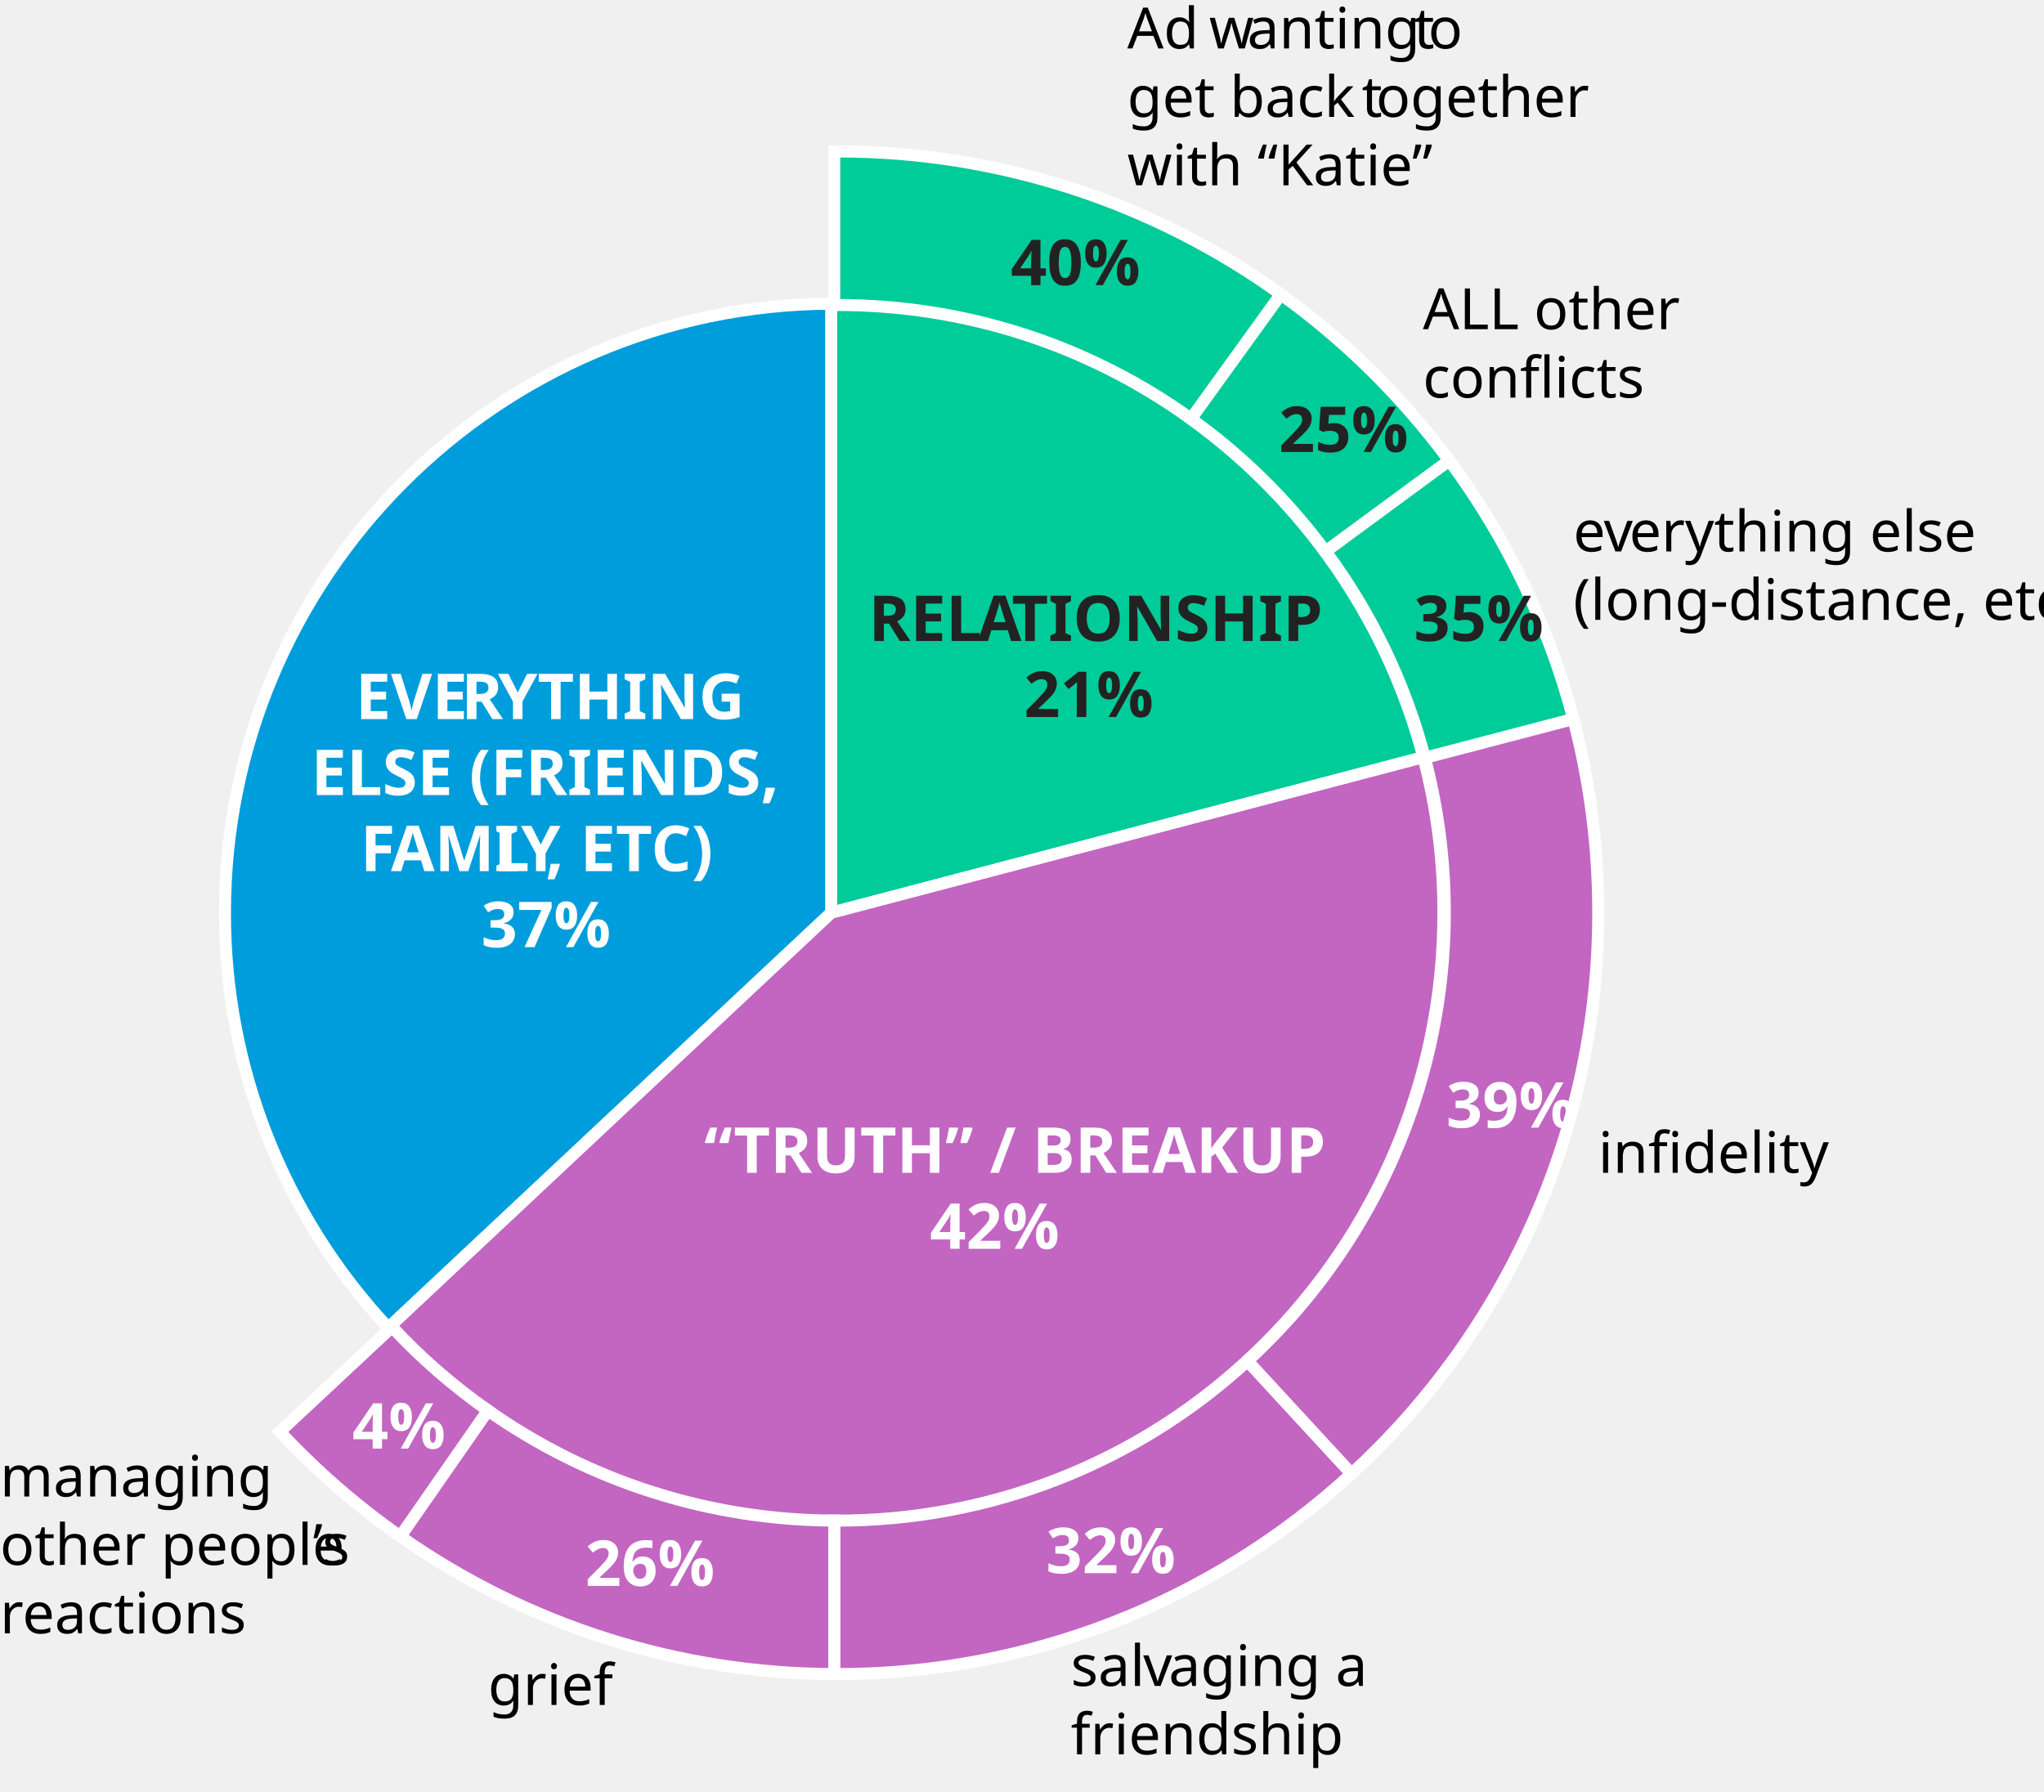
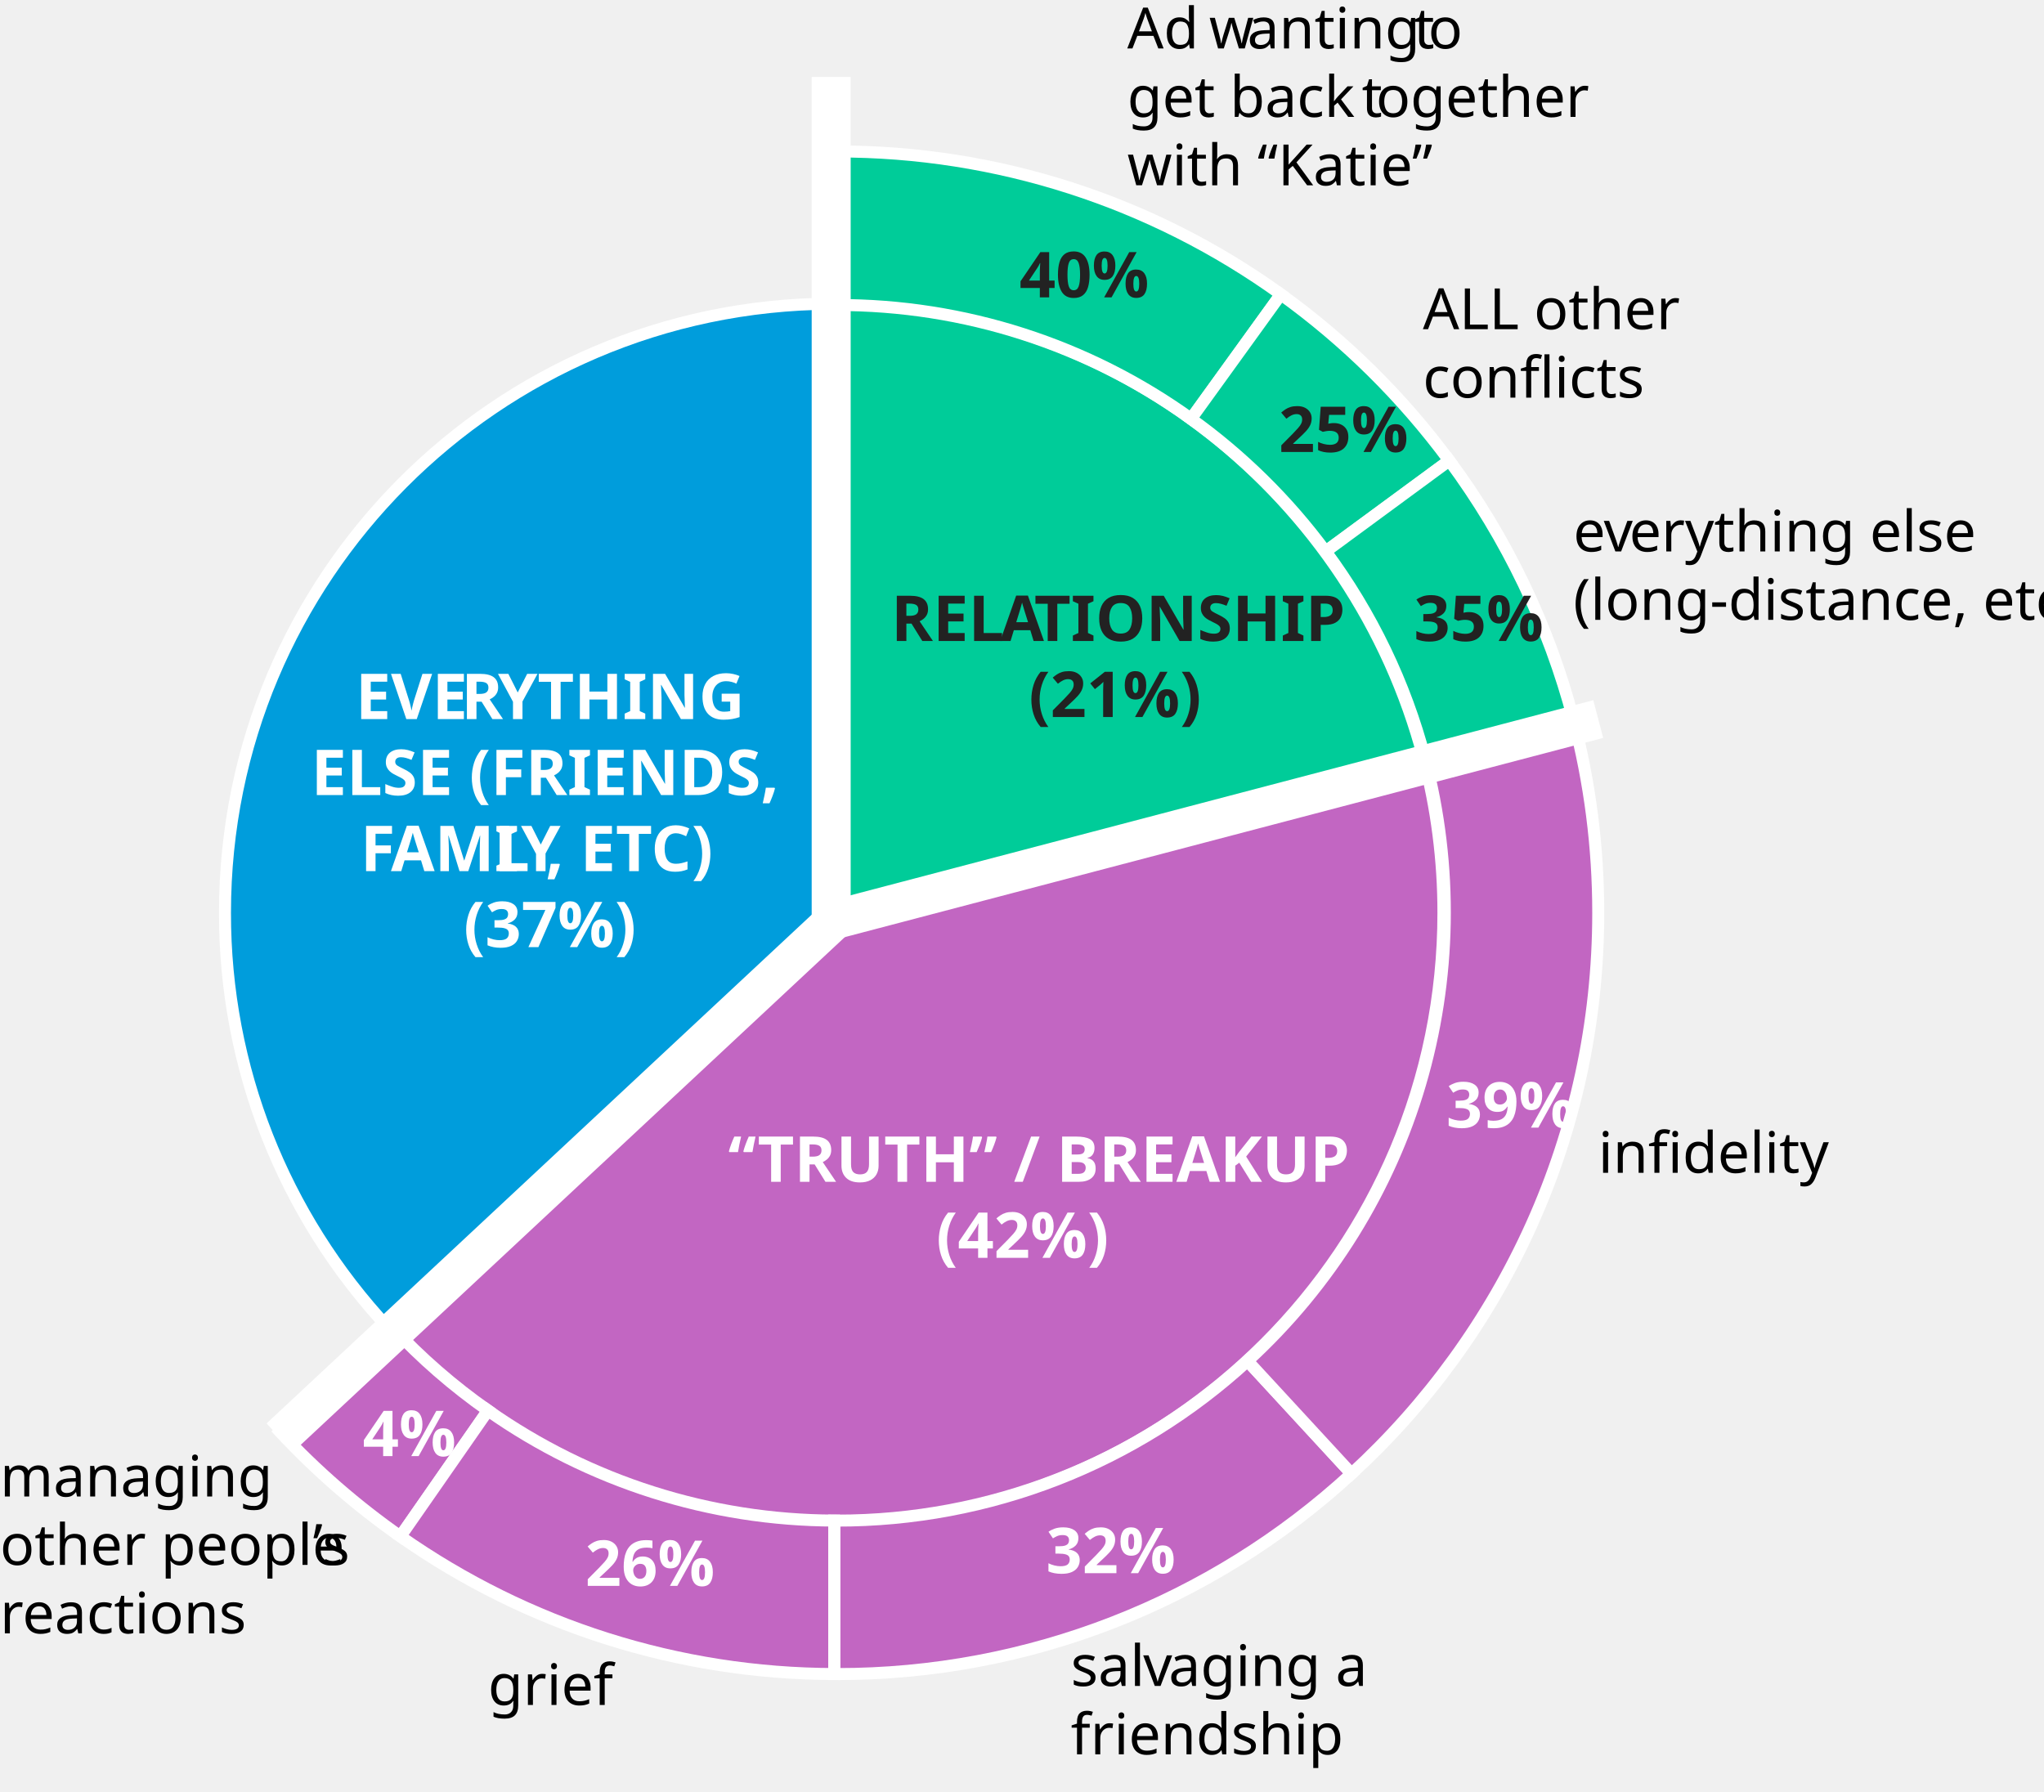
<svg xmlns="http://www.w3.org/2000/svg" id="Layer_1" data-name="Layer 1" viewBox="0 0 1362.79 1194.37">
  <defs>
-     <style>.cls-1{fill:#0c9;}.cls-1,.cls-2,.cls-3{stroke:#fff;stroke-miterlimit:10;stroke-width:8px;}.cls-2{fill:#009ddc;}.cls-3{fill:#c266c2;}.cls-4,.cls-6{font-size:42.24px;font-family:DINAlternate-Bold, DIN Alternate;font-weight:700;}.cls-4{fill:#222;}.cls-5{letter-spacing:-0.07em;}.cls-6{fill:#fff;}.cls-7{letter-spacing:-0.03em;}.cls-8{letter-spacing:-0.06em;}.cls-9{letter-spacing:0em;}.cls-10{letter-spacing:-0.13em;}.cls-11{letter-spacing:-0.11em;}.cls-12{font-size:38.02px;font-family:MyanmarSangamMN, Myanmar Sangam MN;}.cls-13{letter-spacing:-0.01em;}.cls-14{letter-spacing:0em;}.cls-15{letter-spacing:-0.03em;}.cls-16{letter-spacing:-0.01em;}.cls-17{letter-spacing:-0.05em;}.cls-18{letter-spacing:0em;}</style>
+     <style>.cls-1{fill:#c266c2;}.cls-1,.cls-19,.cls-2,.cls-3{stroke:#fff;stroke-miterlimit:10;}.cls-1,.cls-2,.cls-3{stroke-width:8px;}.cls-2{fill:#0c9;}.cls-3{fill:#009ddc;}.cls-4,.cls-6{font-size:42.24px;font-family:DINAlternate-Bold, DIN Alternate;font-weight:700;}.cls-4{fill:#222;}.cls-5{letter-spacing:-0.07em;}.cls-6{fill:#fff;}.cls-7{letter-spacing:-0.03em;}.cls-8{letter-spacing:-0.06em;}.cls-9{letter-spacing:0em;}.cls-10{letter-spacing:-0.13em;}.cls-11{letter-spacing:-0.11em;}.cls-12{font-size:38.02px;font-family:MyanmarSangamMN, Myanmar Sangam MN;}.cls-13{letter-spacing:-0.01em;}.cls-14{letter-spacing:0em;}.cls-15{letter-spacing:-0.03em;}.cls-16{letter-spacing:-0.01em;}.cls-17{letter-spacing:-0.05em;}.cls-18{letter-spacing:0em;}.cls-19{fill:none;stroke-width:26px;}</style>
  </defs>
-   <path class="cls-1" d="M949,504.89C903.11,330.83,744.65,202.48,556.2,202.48l-2,0V608.64Z" />
-   <path class="cls-2" d="M554.17,202.5C330.78,203.6,150,385,150,608.64a404.7,404.7,0,0,0,108.9,276.74L554.17,608.64Z" />
-   <path class="cls-3" d="M554.17,608.64,258.93,885.38A405,405,0,0,0,556.2,1014.81c224.32,0,406.17-181.84,406.17-406.17A406.55,406.55,0,0,0,949,504.89Z" />
-   <text class="cls-4" transform="translate(579.13 427.4)">REL<tspan class="cls-5" x="72.75" y="0">A</tspan>
+   <path class="cls-1" d="M554.17,608.64,258.93,885.38A405,405,0,0,0,556.2,1014.81c224.32,0,406.17-181.84,406.17-406.17A406.55,406.55,0,0,0,949,504.89Z" />
+   <path class="cls-2" d="M949,504.89C903.11,330.83,744.65,202.48,556.2,202.48l-2,0V608.64Z" />
+   <path class="cls-3" d="M554.17,202.5C330.78,203.6,150,385,150,608.64a404.7,404.7,0,0,0,108.9,276.74L554.17,608.64Z" />
+   <text class="cls-4" transform="translate(594.13 427.4)">REL<tspan class="cls-5" x="72.75" y="0">A</tspan>
    <tspan x="95.38" y="0">TIONSHIP</tspan>
-     <tspan x="103.56" y="50.69">21%</tspan>
+     <tspan x="91.82" y="50.69">(21%)</tspan>
  </text>
-   <text class="cls-6" transform="translate(469.46 782.01)">“TRUTH” / BREAKUP<tspan x="150.51" y="50.69">42%</tspan>
+   <text class="cls-6" transform="translate(485.46 788.01)">“TRUTH” / BREAKUP<tspan x="138.77" y="50.69">(42%)</tspan>
  </text>
  <text class="cls-6" transform="translate(237.02 479.47)">EVE<tspan class="cls-7" x="70.48" y="0">R</tspan>
    <tspan x="94.99" y="0">YTHING</tspan>
    <tspan x="-29.57" y="50.69">ELSE (FRIENDS,</tspan>
    <tspan class="cls-8" x="3.27" y="101.39">F</tspan>
    <tspan class="cls-9" x="23.63" y="101.39">AMI</tspan>
    <tspan class="cls-10" x="92.3" y="101.39">L</tspan>
    <tspan class="cls-11" x="110.35" y="101.39">Y</tspan>
    <tspan x="126.79" y="101.39">, ETC)</tspan>
-     <tspan x="83.84" y="152.08">37%</tspan>
+     <tspan x="72.1" y="152.08">(37%)</tspan>
  </text>
  <text class="cls-12" transform="translate(948.67 219.51)">ALL other<tspan x="0" y="45.62">conflicts</tspan>
  </text>
  <text class="cls-12" transform="translate(1048.98 367.7)">
    <tspan class="cls-13">ev</tspan>
    <tspan x="37.3" y="0">erything else</tspan>
    <tspan x="0" y="45.62">(long-distance, etc)</tspan>
  </text>
  <text class="cls-12" transform="translate(1065.59 782.01)">infidelity</text>
  <text class="cls-12" transform="translate(713.93 1124.18)">sal<tspan class="cls-14" x="48.28" y="0">v</tspan>
    <tspan x="65.2" y="0">aging a</tspan>
    <tspan x="0" y="45.62">friendship</tspan>
  </text>
-   <path class="cls-1" d="M558,101l-1.77,0V203.38l1.77,0a403.43,403.43,0,0,1,236.14,75.88l59.92-83A505.25,505.25,0,0,0,558,101Z" />
-   <path class="cls-1" d="M854,196.27l-59.92,83a407.27,407.27,0,0,1,89.73,88.47l82.44-60.63A510.72,510.72,0,0,0,854,196.27Z" />
-   <path class="cls-1" d="M1049,479.47a505.73,505.73,0,0,0-82.7-172.4L883.84,367.7A403.7,403.7,0,0,1,950,505.35Z" />
-   <path class="cls-3" d="M558,1013.93l-1.77,0v102.33l1.77,0A505.74,505.74,0,0,0,901.11,982.68l-69.36-75.22A403.77,403.77,0,0,1,558,1013.93Z" />
-   <path class="cls-3" d="M1049,479.47l-99,25.88A405.81,405.81,0,0,1,831.75,907.46l69.36,75.22c101.09-92.78,164.48-226,164.48-374A508.38,508.38,0,0,0,1049,479.47Z" />
-   <path class="cls-3" d="M261.37,884.8l-74.79,69.83a509.63,509.63,0,0,0,80.35,69.87l58.43-84A406.37,406.37,0,0,1,261.37,884.8Z" />
-   <path class="cls-3" d="M266.93,1024.5a505.14,505.14,0,0,0,289.27,91.74V1013.91A403.25,403.25,0,0,1,325.36,940.5Z" />
+   <path class="cls-2" d="M558,101l-1.77,0V203.38l1.77,0a403.43,403.43,0,0,1,236.14,75.88l59.92-83A505.25,505.25,0,0,0,558,101Z" />
+   <path class="cls-2" d="M854,196.27l-59.92,83a407.27,407.27,0,0,1,89.73,88.47l82.44-60.63A510.72,510.72,0,0,0,854,196.27Z" />
+   <path class="cls-2" d="M1049,479.47a505.73,505.73,0,0,0-82.7-172.4L883.84,367.7A403.7,403.7,0,0,1,950,505.35Z" />
+   <path class="cls-1" d="M558,1013.93l-1.77,0v102.33l1.77,0A505.74,505.74,0,0,0,901.11,982.68l-69.36-75.22A403.77,403.77,0,0,1,558,1013.93Z" />
+   <path class="cls-1" d="M1049,479.47l-99,25.88A405.81,405.81,0,0,1,831.75,907.46l69.36,75.22c101.09-92.78,164.48-226,164.48-374A508.38,508.38,0,0,0,1049,479.47Z" />
+   <path class="cls-1" d="M261.37,884.8l-74.79,69.83a509.63,509.63,0,0,0,80.35,69.87l58.43-84A406.37,406.37,0,0,1,261.37,884.8Z" />
+   <path class="cls-1" d="M266.93,1024.5a505.14,505.14,0,0,0,289.27,91.74V1013.91A403.25,403.25,0,0,1,325.36,940.5Z" />
  <text class="cls-12" transform="translate(325.36 1136.86)">grief</text>
  <text class="cls-12" transform="translate(0 997.85)">managing<tspan x="0" y="45.62">other people</tspan>
    <tspan class="cls-15" x="208.54" y="45.62">’</tspan>
    <tspan x="214.96" y="45.62">s</tspan>
    <tspan x="0" y="91.25">reactions</tspan>
  </text>
  <text class="cls-12" transform="translate(751.57 32.32)">Ad <tspan class="cls-16" x="54.56" y="0">w</tspan>
    <tspan x="79.96" y="0">anting </tspan>
    <tspan class="cls-17" x="191.12" y="0">t</tspan>
    <tspan class="cls-18" x="200.59" y="0">o</tspan>
    <tspan x="0" y="45.62">get back </tspan>
    <tspan class="cls-17" x="156.33" y="45.62">t</tspan>
    <tspan x="165.8" y="45.62">ogether</tspan>
    <tspan x="0" y="91.25">with “Katie” </tspan>
  </text>
-   <text class="cls-6" transform="translate(234.87 965.92)">4%</text>
+   <text class="cls-6" transform="translate(241.87 970.92)">4%</text>
  <text class="cls-6" transform="translate(390.19 1057.45)">26%</text>
  <text class="cls-6" transform="translate(697.42 1049)">32%</text>
  <text class="cls-6" transform="translate(964.26 751.88)">39%</text>
-   <text class="cls-4" transform="translate(673.88 190.13)">40%</text>
+   <text class="cls-4" transform="translate(679.69 198.27)">40%</text>
  <text class="cls-4" transform="translate(852.6 301.37)">25%</text>
  <text class="cls-4" transform="translate(942.72 427.4)">35%</text>
+   <line class="cls-19" x1="554.17" y1="616.18" x2="554.17" y2="51.32" />
+   <line class="cls-19" x1="556.79" y1="613.12" x2="1065.59" y2="479.47" />
+   <line class="cls-19" x1="186.58" y1="958.62" x2="556.79" y2="613.12" />
</svg>
